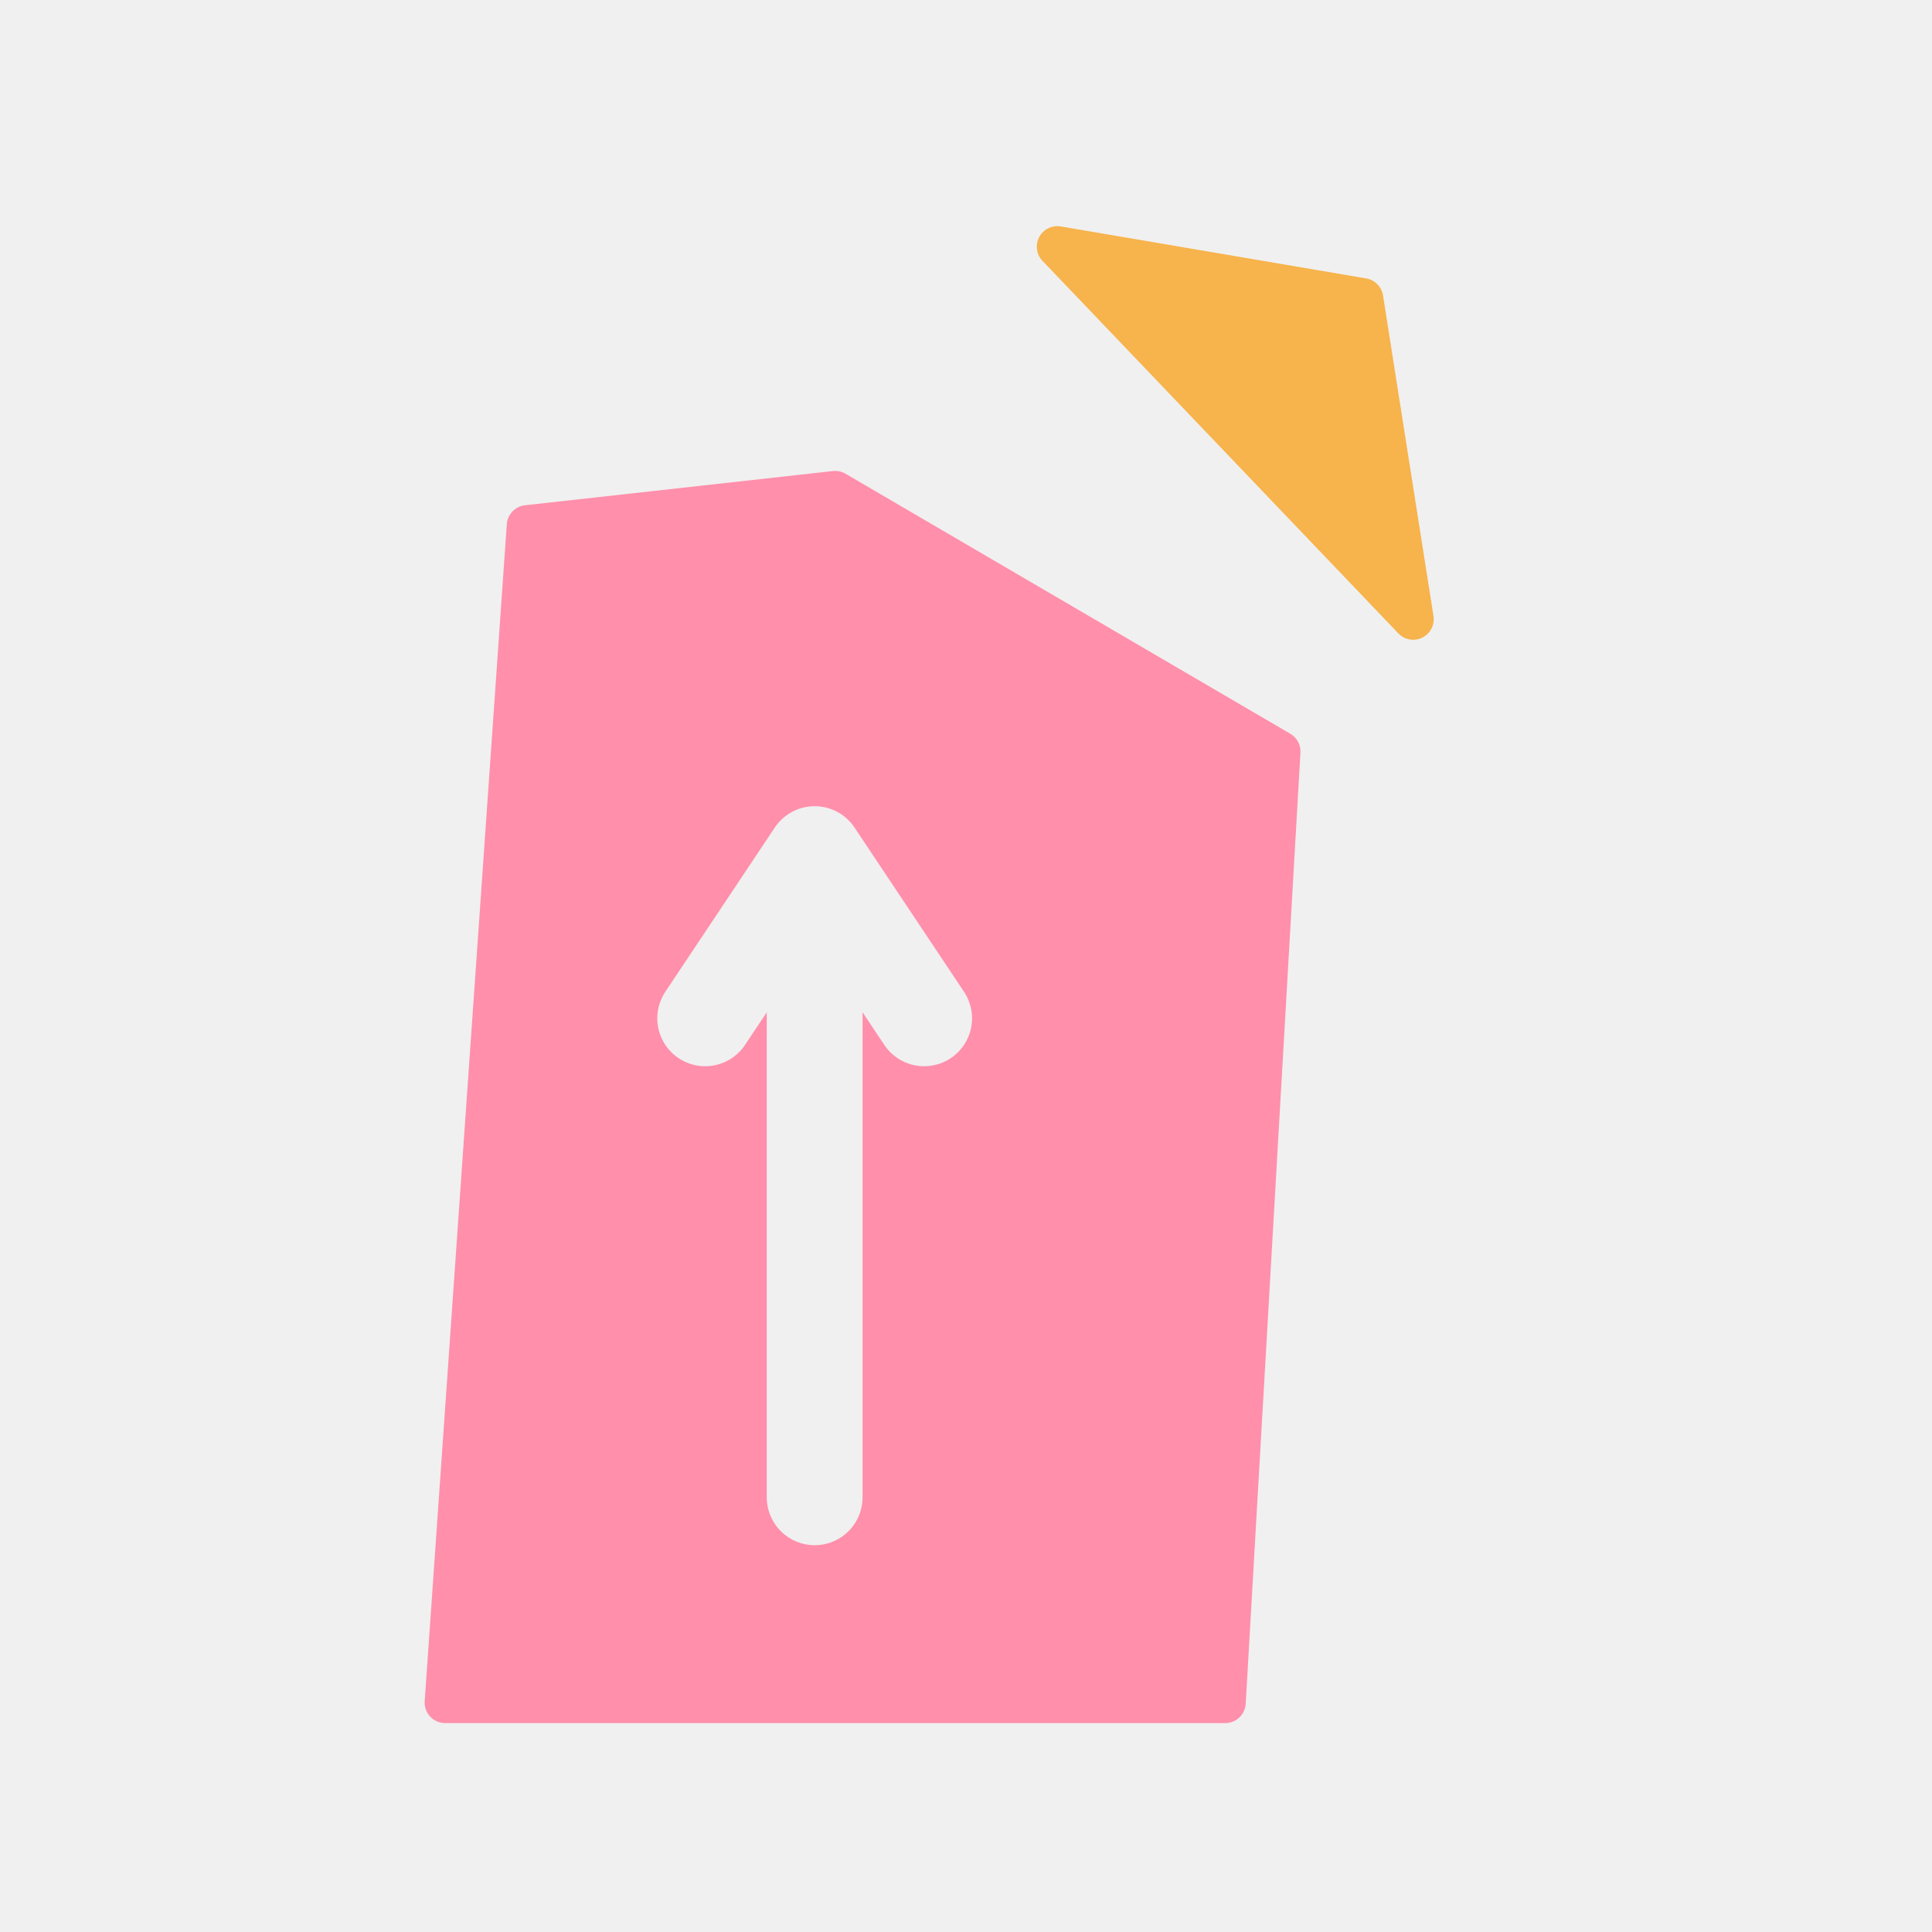
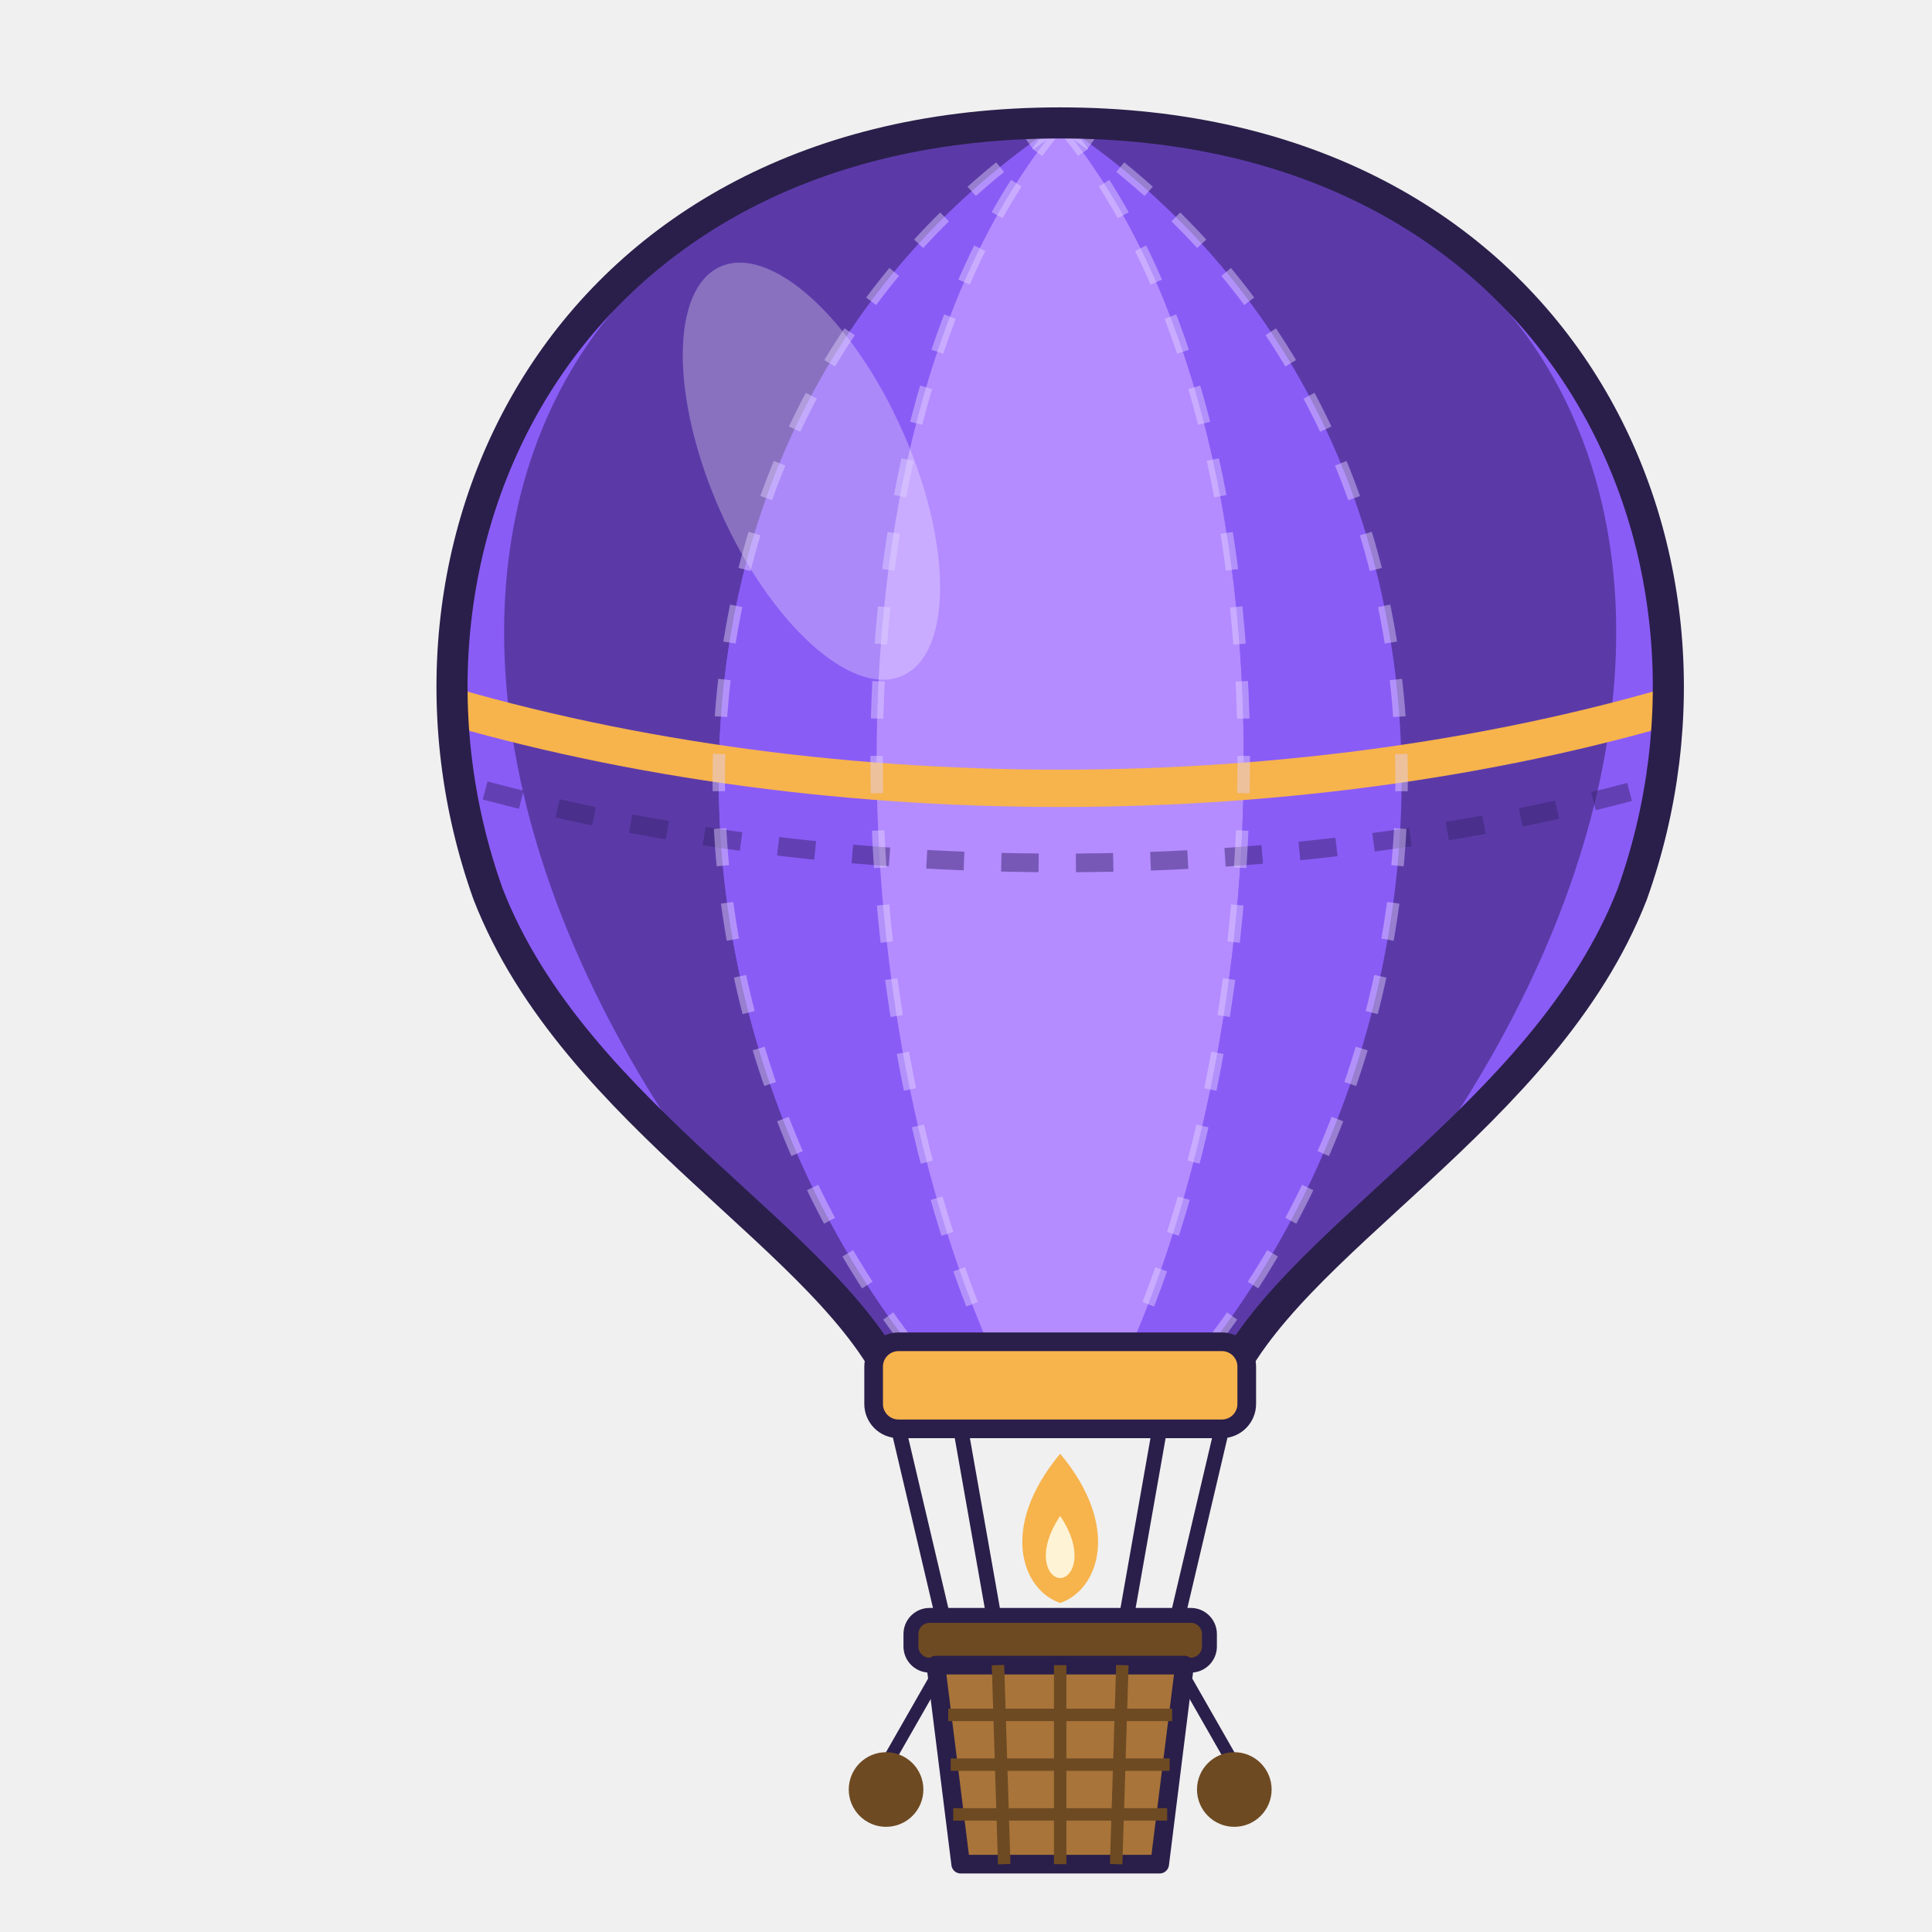
- <svg xmlns="http://www.w3.org/2000/svg" viewBox="-20 -40 240 240" width="240" height="240">
-   <g transform="translate(20 10) scale(0.85)">
-     <mask id="k">
-       <rect x="-40" y="-60" width="300" height="300" fill="#fff" />
-       <line x1="72" y1="160" x2="72" y2="72" stroke="#000" stroke-width="14" stroke-linecap="round" />
-       <polyline points="56,90 72,66 88,90" fill="none" stroke="#000" stroke-width="14" stroke-linecap="round" stroke-linejoin="round" />
-     </mask>
-     <polygon points="30,18 75,13 140,51 132,190 18,190" fill="#ff8fab" stroke="#ff8fab" stroke-width="6" stroke-linejoin="round" mask="url(#k)" />
-     <polygon points="75,13 120,8 140,51" fill="#f7b34c" stroke="#f7b34c" stroke-width="6" stroke-linejoin="round" transform="translate(28 -26) rotate(16 112 24)" />
+ <svg xmlns="http://www.w3.org/2000/svg" viewBox="0 0 160 160" width="160" height="160">
+   <g transform="translate(26 4) scale(1.03)">
+     <defs>
+       <clipPath id="isvgc">
+         <path d="M60 6 C 100 6, 116 40, 106 68 C 99 86, 78 96, 73 108 L 47 108 C 42 96, 21 86, 14 68 C 4 40, 20 6, 60 6 Z" />
+       </clipPath>
+     </defs>
+     <g clip-path="url(#isvgc)">
+       <rect x="0" y="0" width="120" height="112" fill="#8a5cf6" />
+       <path d="M60 6 C 6 8, 0 64, 47 108 L 51 108 C 26 80, 24 30, 60 6 Z" fill="#5b3aa8" />
+       <path d="M60 6 C 24 30, 26 80, 51 108 L 56 108 C 42 80, 40 30, 60 6 Z" fill="#8a5cf6" />
+       <path d="M60 6 C 40 30, 42 80, 56 108 L 64 108 C 78 80, 80 30, 60 6 Z" fill="#b48cff" />
+       <path d="M60 6 C 80 30, 78 80, 64 108 L 69 108 C 94 80, 96 30, 60 6 Z" fill="#8a5cf6" />
+       <path d="M60 6 C 96 30, 94 80, 69 108 L 73 108 C 120 64, 114 8, 60 6 Z" fill="#5b3aa8" />
+       <path d="M86 4 C 124 30, 116 90, 70 112 L 130 112 L 130 0 Z" fill="#3b2470" opacity="0.45" />
+       <ellipse cx="40" cy="34" rx="8" ry="18" fill="#ffffff" opacity="0.28" transform="rotate(-24 40 34)" />
+       <path d="M8 52 C 40 62, 80 62, 112 52" fill="none" stroke="#f7b34c" stroke-width="3" />
+       <path d="M8 58 C 40 68, 80 68, 112 58" fill="none" stroke="#3b2470" stroke-opacity="0.5" stroke-width="1.5" stroke-dasharray="3 3" />
+       <path d="M60 6 C 24 30, 26 80, 51 108" fill="none" stroke="#e3d4ff" stroke-opacity="0.45" stroke-width="1" stroke-dasharray="3 3" />
+       <path d="M60 6 C 40 30, 42 80, 56 108" fill="none" stroke="#e3d4ff" stroke-opacity="0.45" stroke-width="1" stroke-dasharray="3 3" />
+       <path d="M60 6 C 80 30, 78 80, 64 108" fill="none" stroke="#e3d4ff" stroke-opacity="0.45" stroke-width="1" stroke-dasharray="3 3" />
+       <path d="M60 6 C 96 30, 94 80, 69 108" fill="none" stroke="#e3d4ff" stroke-opacity="0.45" stroke-width="1" stroke-dasharray="3 3" />
+     </g>
+     <path d="M60 6 C 100 6, 116 40, 106 68 C 99 86, 78 96, 73 108 L 47 108 C 42 96, 21 86, 14 68 C 4 40, 20 6, 60 6 Z" fill="none" stroke="#2a1f4a" stroke-width="2.5" stroke-linejoin="round" />
+     <rect x="45" y="104" width="30" height="7" rx="2" fill="#f7b34c" stroke="#2a1f4a" stroke-width="1.5" />
+     <path d="M60 113 C 55 119, 57 124, 60 125 C 63 124, 65 119, 60 113 Z" fill="#f7b34c" />
+     <path d="M60 118 C 58 121, 59 123, 60 123 C 61 123, 62 121, 60 118 Z" fill="#fff3d6" />
+     <line x1="47" y1="111" x2="51" y2="128" stroke="#2a1f4a" stroke-width="1.2" />
+     <line x1="52" y1="111" x2="55" y2="128" stroke="#2a1f4a" stroke-width="1.2" />
+     <line x1="68" y1="111" x2="65" y2="128" stroke="#2a1f4a" stroke-width="1.2" />
+     <line x1="73" y1="111" x2="69" y2="128" stroke="#2a1f4a" stroke-width="1.2" />
+     <rect x="48" y="126" width="24" height="4" rx="1.5" fill="#6e4a22" stroke="#2a1f4a" stroke-width="1.2" />
+     <path d="M50 130 L70 130 L68 146 L52 146 Z" fill="#a8743a" stroke="#2a1f4a" stroke-width="1.5" stroke-linejoin="round" />
+     <line x1="51.0" y1="134" x2="69.0" y2="134" stroke="#6e4a22" stroke-width="1" />
+     <line x1="51.2" y1="138" x2="68.8" y2="138" stroke="#6e4a22" stroke-width="1" />
+     <line x1="51.4" y1="142" x2="68.6" y2="142" stroke="#6e4a22" stroke-width="1" />
+     <line x1="55" y1="130" x2="55.5" y2="146" stroke="#6e4a22" stroke-width="1" />
+     <line x1="60" y1="130" x2="60.0" y2="146" stroke="#6e4a22" stroke-width="1" />
+     <line x1="65" y1="130" x2="64.5" y2="146" stroke="#6e4a22" stroke-width="1" />
+     <line x1="50" y1="131" x2="46" y2="138" stroke="#2a1f4a" stroke-width="1" />
+     <circle cx="46" cy="140" r="3" fill="#6e4a22" />
+     <line x1="70" y1="131" x2="74" y2="138" stroke="#2a1f4a" stroke-width="1" />
+     <circle cx="74" cy="140" r="3" fill="#6e4a22" />
  </g>
</svg>
